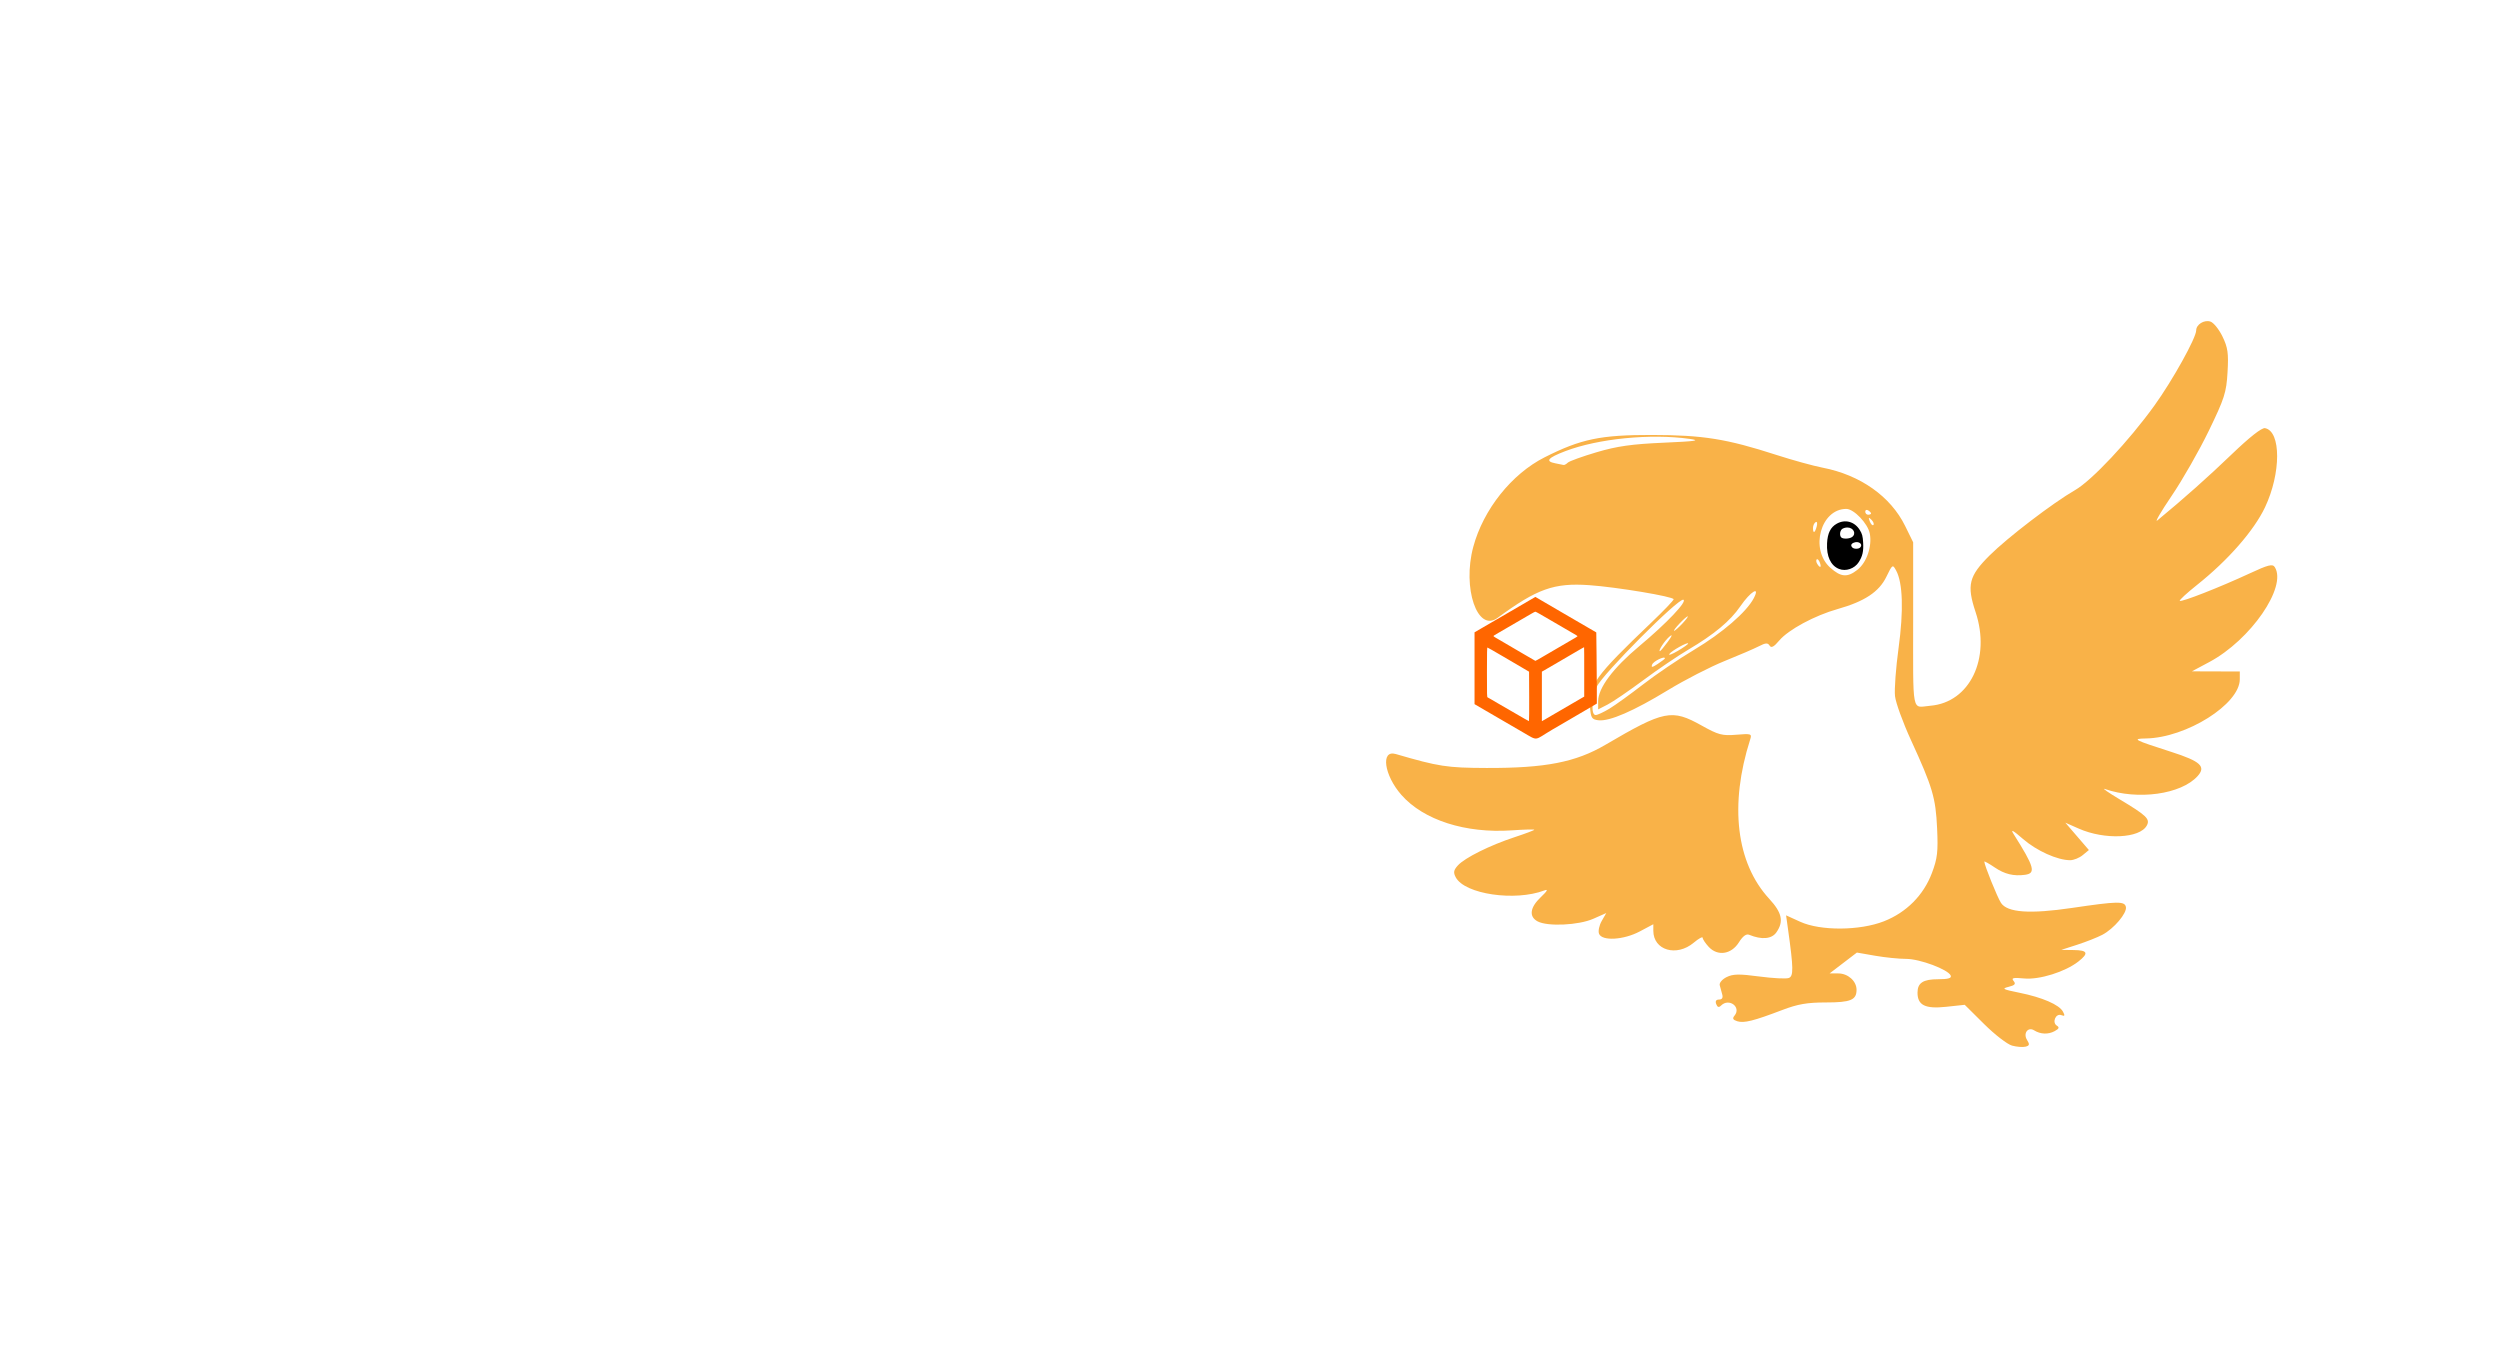
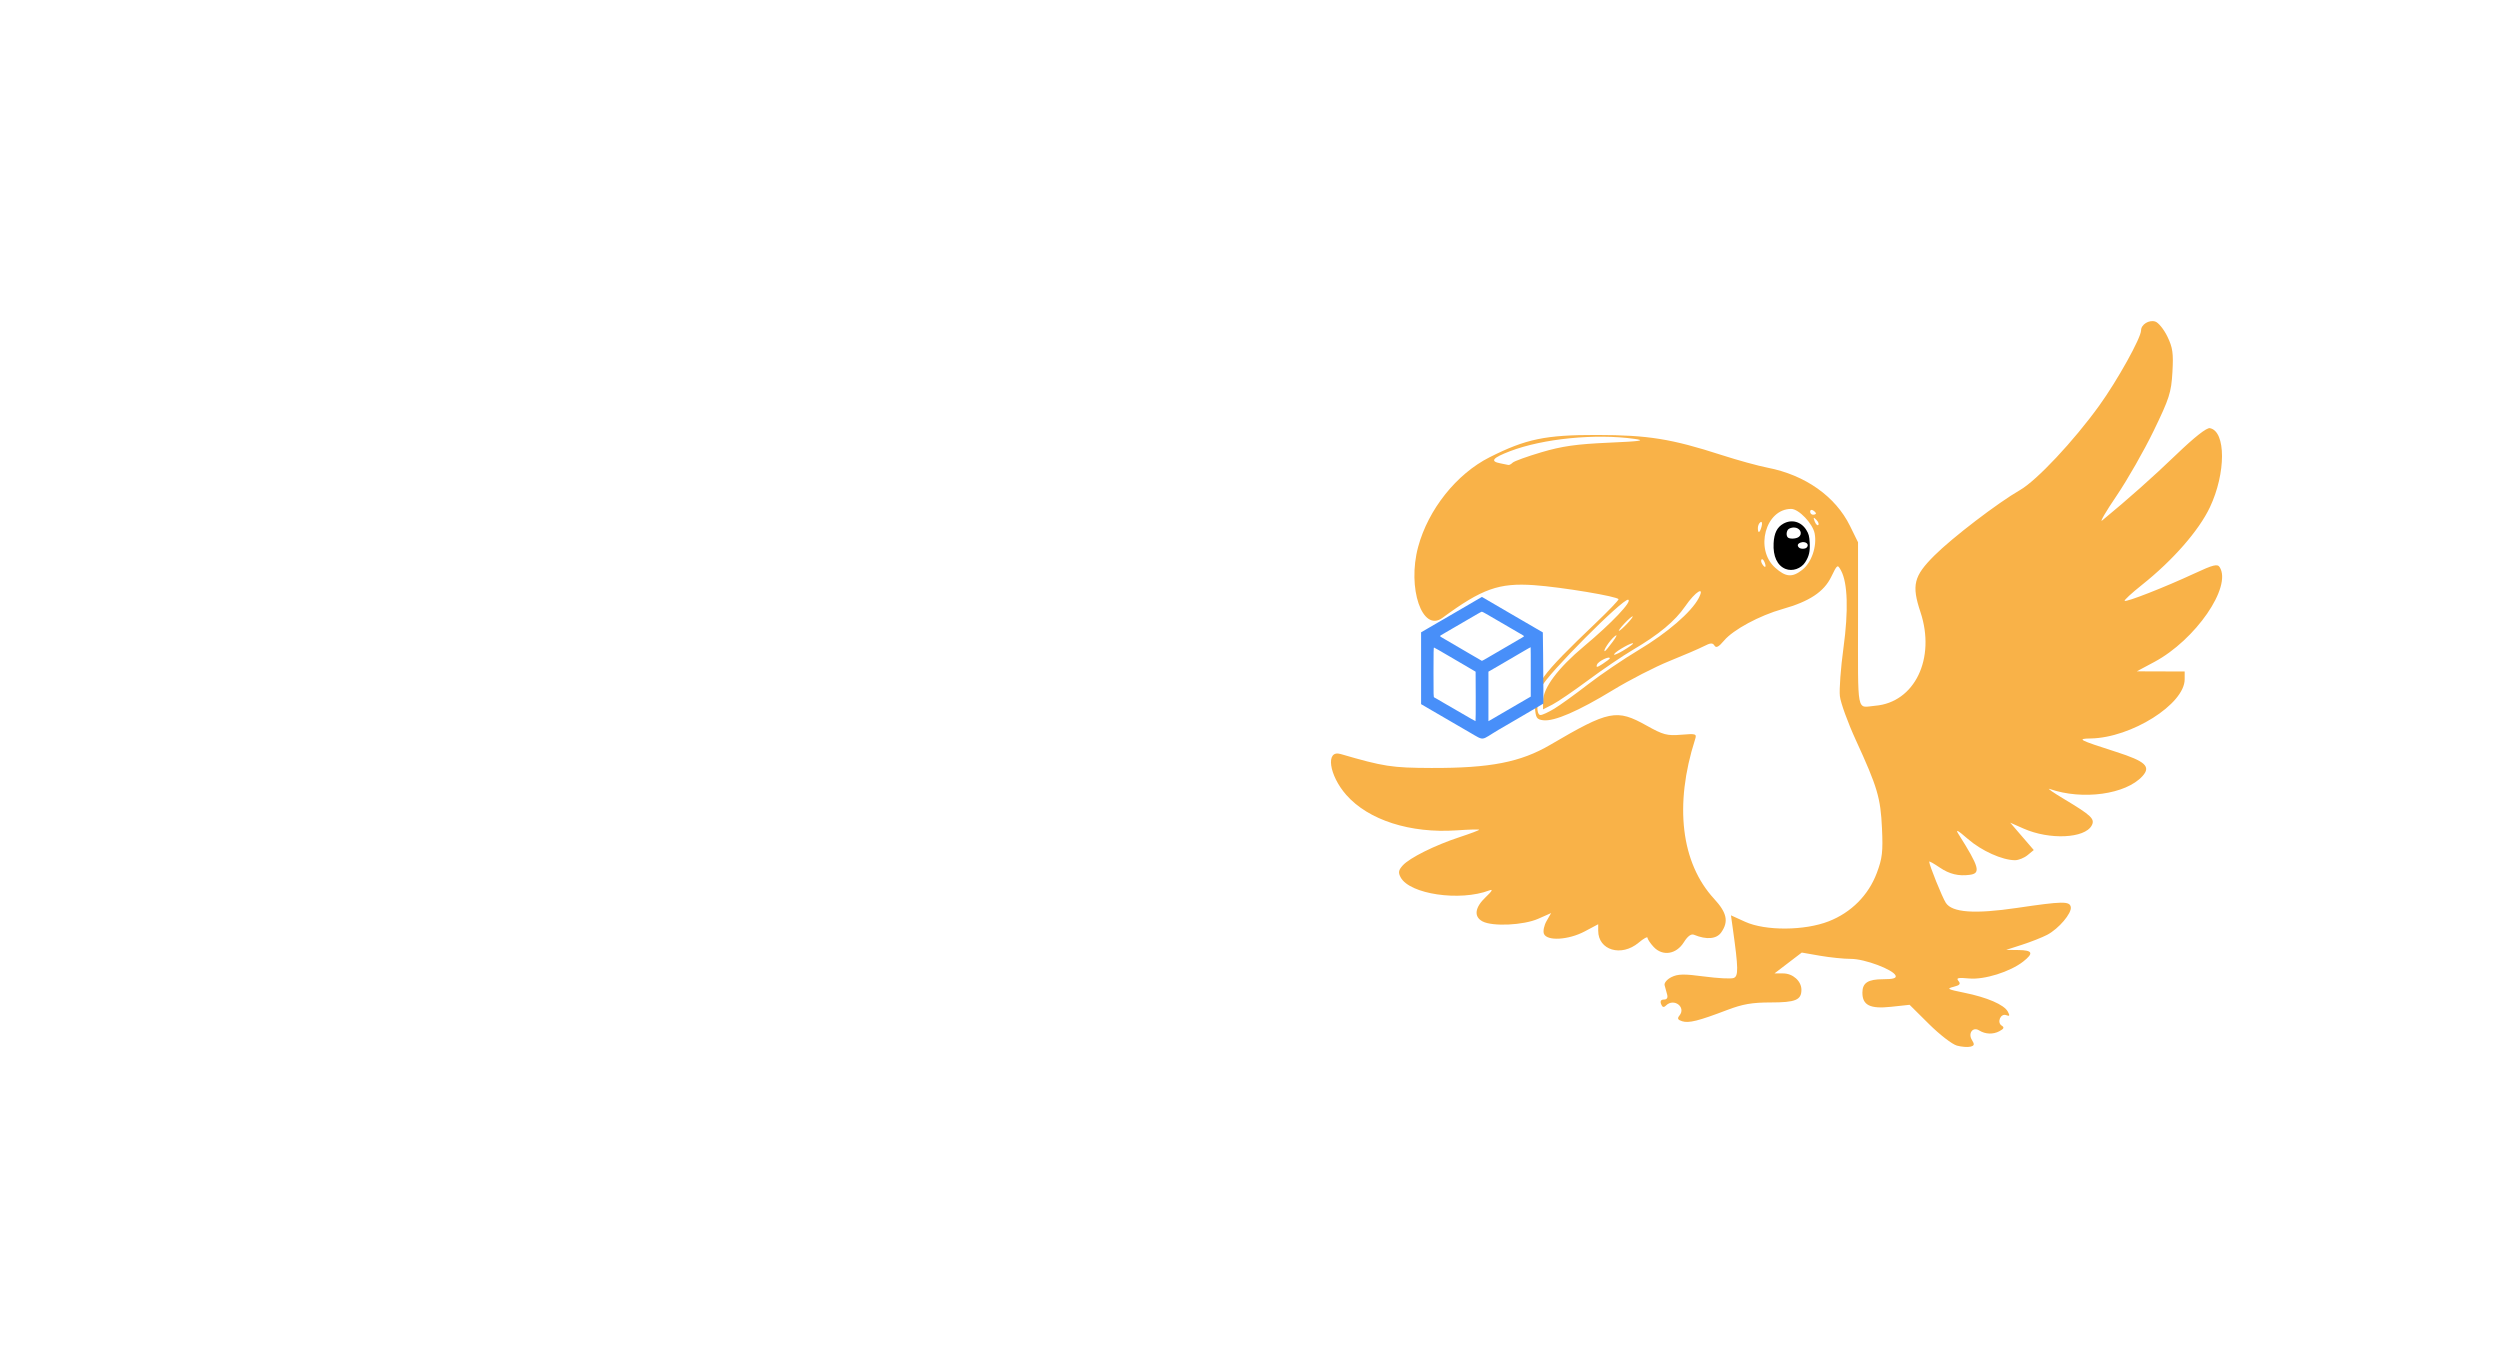
<svg xmlns="http://www.w3.org/2000/svg" width="5987" height="3267" viewBox="0 0 1584.06 864.394" version="1.1" id="svg8">
  <defs id="defs2" />
  <g id="layer1" transform="translate(0,567.3938)">
-     <path style="fill:#f9b248;fill-opacity:1;stroke-width:1.84" d="m 1274.88,95.133 c -2.973,-0.805 -10.936,-6.951 -17.695,-13.659 l -12.29,-12.195 -11.885,1.273 c -13.152,1.408 -18.028,-1.018 -18.028,-8.97 0,-6.23 3.538,-8.514 13.187,-8.514 6.279,0 8.512,-0.654 7.857,-2.299 -1.522,-3.829 -19.59,-10.6 -28.252,-10.588 -4.47,0.005 -13.318,-0.893 -19.663,-1.998 l -11.536,-2.009 -8.654,6.608 -8.654,6.608 h 5.498 c 6.151,0 11.587,4.857 11.587,10.354 0,6.497 -3.738,8.041 -19.464,8.041 -11.791,0 -17.785,1.043 -27.685,4.817 -18.099,6.9 -24.221,8.426 -28.432,7.089 -2.783,-0.883 -3.22,-1.772 -1.744,-3.55 4.48,-5.399 -3.515,-11.398 -8.521,-6.393 -1.391,1.391 -2.286,1.123 -3.069,-0.92 -0.718,-1.87 -0.083,-2.883 1.81,-2.883 1.897,0 2.598,-1.124 2.006,-3.219 -0.501,-1.771 -1.218,-4.406 -1.594,-5.856 -0.383,-1.464 1.541,-3.747 4.322,-5.134 4.068,-2.029 7.958,-2.105 20.742,-0.404 8.654,1.152 17.071,1.581 18.705,0.954 3.061,-1.175 2.983,-6.032 -0.501,-30.958 l -1.223,-8.745 8.989,4.092 c 12.818,5.835 37.656,5.693 52.966,-0.302 14.281,-5.592 25.145,-16.513 30.456,-30.619 3.48,-9.241 3.97,-13.479 3.28,-28.341 -0.9,-19.39 -2.86,-26.009 -16.525,-55.78 -5.104,-11.119 -9.67,-23.678 -10.146,-27.907 -0.48,-4.23 0.542,-17.965 2.257,-30.524 3.24,-23.686 2.69,-41.286 -1.533,-49.075 -2.202,-4.062 -2.36,-3.96 -6.232,4.011 -4.605,9.479 -13.836,15.579 -30.819,20.366 -14.585,4.111 -31.257,13.1 -37.037,19.969 -3.393,4.033 -5.048,4.901 -6.1,3.199 -1.149,-1.86 -2.522,-1.778 -6.746,0.404 -2.917,1.507 -12.731,5.733 -21.81,9.393 -9.079,3.66 -25.221,11.959 -35.871,18.444 -21.864,13.313 -37.039,19.885 -44.04,19.071 -4.16,-0.484 -4.825,-1.515 -5.315,-8.248 -1.006,-13.84 3.166,-19.604 38.83,-53.645 7.786,-7.432 14.156,-14.079 14.156,-14.771 0,-1.699 -36.156,-7.739 -53.549,-8.945 -22.268,-1.545 -32.966,2.279 -58.069,20.756 -12.731,9.371 -22.38,-18.896 -15.355,-44.983 6.392,-23.735 24.308,-46.226 45.241,-56.793 22.999,-11.61 35.45,-14.202 67.936,-14.143 32.527,0.056 47.301,2.433 79.1,12.709 10.117,3.269 23.224,6.88 29.124,8.023 23.815,4.613 43.056,18.205 52.237,36.9 l 5.096,10.378 v 46.908 c 0,63.823 -1.161,57.652 10.886,56.653 24.98,-2.072 38.451,-29.946 28.673,-59.33 -5.698,-17.12 -4.3,-22.787 8.847,-35.886 11.421,-11.38 40.271,-33.432 54.21,-41.435 10.594,-6.083 34.017,-31.05 50.243,-53.554 11.446,-15.875 26.476,-42.913 26.476,-47.629 0,-3.722 5.029,-6.854 8.987,-5.598 2.005,0.636 5.458,4.904 7.675,9.483 3.396,7.014 3.9,10.579 3.203,22.624 -0.746,12.889 -1.917,16.546 -11.88,37.117 -6.079,12.551 -16.669,31.098 -23.533,41.215 -6.864,10.117 -10.934,17.119 -9.043,15.559 16.804,-13.866 31.984,-27.364 47.092,-41.876 11.369,-10.92 19.072,-16.97 21.108,-16.577 10.243,1.973 10.224,28.543 0,50.145 -7.041,14.826 -23.457,33.579 -43.031,49.154 -6.46,5.14 -11.399,9.692 -10.976,10.115 0.978,0.978 25.396,-8.598 44.138,-17.309 12.003,-5.579 14.668,-6.248 16.068,-4.036 7.899,12.485 -15.331,46.142 -41.495,60.121 l -11.037,5.897 15.176,0.049 15.177,0.049 v 4.945 c 0,15.742 -33.862,37.07 -59.519,37.489 -9.076,0.148 -7.744,0.852 16.12,8.512 18.57,5.961 22.161,9.272 16.652,15.358 -10.48,11.581 -37.938,15.381 -58.792,8.137 -2.023,-0.703 2.116,2.191 9.198,6.431 17.307,10.362 19.633,12.591 17.43,16.707 -4.393,8.209 -26.72,9.227 -43.134,1.967 l -8.504,-3.762 7.464,8.673 7.464,8.673 -3.901,3.219 c -2.146,1.771 -5.732,3.219 -7.968,3.219 -8.057,0 -21.244,-5.942 -29.903,-13.475 -6.444,-5.606 -8.044,-6.438 -5.925,-3.081 13.199,20.908 14.3,24.86 7.191,25.818 -7.133,0.961 -12.912,-0.436 -19.058,-4.608 -3.682,-2.499 -6.695,-4.186 -6.695,-3.748 0,2.143 8.251,22.588 10.538,26.112 4.007,6.174 18.259,7.187 45.165,3.209 28.838,-4.264 33.265,-4.339 34.016,-0.58 0.774,3.882 -7.664,13.822 -14.977,17.642 -3.168,1.655 -10.312,4.478 -15.877,6.273 l -10.117,3.265 7.818,0.099 c 8.995,0.114 9.779,1.968 3.066,7.249 -8.309,6.536 -24.686,11.67 -34.339,10.765 -7.062,-0.662 -8.355,-0.356 -6.736,1.594 1.55,1.868 0.832,2.708 -3.182,3.715 -4.541,1.14 -3.705,1.6 6.736,3.71 14.639,2.958 25.362,7.595 27.712,11.985 1.395,2.608 1.181,3.082 -1.016,2.239 -3.538,-1.357 -6.095,4.645 -2.837,6.659 1.76,1.088 1.39,1.973 -1.461,3.499 -4.065,2.176 -8.919,1.978 -12.937,-0.528 -3.913,-2.441 -7.114,1.902 -4.494,6.097 1.765,2.827 1.592,3.588 -0.966,4.243 -1.714,0.439 -5.55,0.139 -8.523,-0.665 z M 1019.775,-118.362 c 3.66,-2.218 13.278,-9.155 21.372,-15.415 8.093,-6.26 22.579,-16.082 32.191,-21.826 18.002,-10.758 33.251,-23.93 37.876,-32.718 4.3,-8.169 -1.965,-4.407 -8.516,5.114 -6.439,9.36 -16.561,17.788 -33.039,27.512 -6.576,3.881 -19.407,12.592 -28.512,19.357 -9.106,6.766 -19.246,13.679 -22.535,15.362 l -5.979,3.061 v -5.206 c 0,-8.326 9.443,-20.966 26.004,-34.808 17.461,-14.595 30.708,-28.554 27.965,-29.469 -3.201,-1.067 -51.715,47.711 -54.802,55.1 -3.329,7.967 -3.754,17.967 -0.764,17.967 1.146,0 5.077,-1.815 8.738,-4.032 z m 35.168,-31.878 c 0,-1.74 -7.276,1.77 -8.094,3.906 -0.777,2.023 -0.01,1.938 3.551,-0.393 2.499,-1.637 4.543,-3.218 4.543,-3.513 z m 14.716,-9.387 c 0,-1.307 -10.719,4.664 -11.951,6.657 -0.632,1.021 1.8,0.117 5.402,-2.008 3.602,-2.125 6.549,-4.217 6.549,-4.649 z m -12.871,-1.151 c 2.709,-3.699 3.153,-4.984 1.165,-3.37 -3.016,2.45 -7.577,9.349 -6.18,9.349 0.355,0 2.608,-2.69 5.015,-5.979 z m 9.192,-11.497 c 2.376,-2.529 3.907,-4.599 3.401,-4.599 -0.507,0 -2.864,2.069 -5.24,4.599 -2.376,2.529 -3.906,4.599 -3.401,4.599 0.507,0 2.864,-2.069 5.24,-4.599 z m 110.911,-34.06 c 5.894,-4.636 9.385,-14.841 7.859,-22.974 -1.184,-6.309 -10.062,-15.627 -14.891,-15.627 -16.241,0 -23.208,25.579 -10.147,37.25 6.738,6.02 10.834,6.342 17.179,1.351 z m -23.817,-4.649 c -0.598,-1.561 -1.484,-2.444 -1.966,-1.962 -0.48,0.483 -0.334,1.76 0.334,2.839 1.814,2.935 2.874,2.365 1.63,-0.877 z m -1.941,-22.917 c 0.528,-2.025 0.215,-3.218 -0.705,-2.651 -0.918,0.567 -1.668,2.224 -1.668,3.682 0,3.807 1.25,3.264 2.373,-1.031 z m 34.646,-4.167 c -1.817,-1.803 -2.028,-1.592 -1.03,1.03 0.688,1.814 1.719,2.835 2.285,2.269 0.57,-0.567 0,-2.051 -1.256,-3.299 z m -0.229,-4 c 0,-0.446 -0.828,-1.323 -1.839,-1.948 -1.012,-0.625 -1.84,-0.26 -1.84,0.811 0,1.071 0.828,1.948 1.84,1.948 1.012,0 1.839,-0.365 1.839,-0.811 z m -192.139,-32.187 c 0.962,-0.949 9.198,-3.925 18.304,-6.613 12.918,-3.813 22.213,-5.135 42.309,-6.016 20.63,-0.904 23.923,-1.387 16.555,-2.424 -24.715,-3.479 -57.964,-0.19 -78.844,7.801 -11.107,4.25 -12.855,6.404 -6.234,7.679 2.277,0.439 4.594,0.91 5.151,1.048 0.556,0.138 1.798,-0.526 2.759,-1.475 z m 89.294,306.845 c -2.116,-2.271 -3.848,-4.875 -3.848,-5.786 0,-0.911 -2.547,0.487 -5.659,3.106 -10.895,9.167 -25.612,4.827 -25.612,-7.552 v -4.138 l -8.552,4.547 c -10.297,5.475 -24.018,6.259 -25.853,1.478 -0.647,-1.688 0.118,-5.328 1.703,-8.089 l 2.881,-5.019 -8.202,3.628 c -9.293,4.111 -28.98,5.033 -35.296,1.652 -5.639,-3.018 -4.869,-8.823 2.037,-15.364 4.113,-3.896 4.831,-5.226 2.3,-4.264 -18.675,7.098 -50.476,2.414 -56.198,-8.277 -1.635,-3.056 -1.372,-4.553 1.325,-7.54 4.353,-4.821 20.303,-12.762 36.018,-17.934 6.829,-2.247 12.417,-4.354 12.417,-4.682 0,-0.327 -6.439,-0.154 -14.309,0.385 -29.331,2.01 -55.861,-6.506 -69.879,-22.432 -11.007,-12.505 -13.279,-28.755 -3.626,-25.943 27.395,7.98 32.436,8.756 57.463,8.847 37.267,0.136 56.552,-3.62 75.421,-14.688 37.267,-21.861 41.999,-22.808 60.973,-12.197 10.589,5.922 13.013,6.565 21.94,5.825 9.499,-0.788 9.97,-0.627 8.81,3 -13.264,41.481 -8.876,78.24 12.05,100.941 8.164,8.857 9.349,14.428 4.532,21.306 -2.958,4.224 -9.295,4.774 -17.249,1.498 -1.827,-0.752 -4.012,0.863 -6.462,4.778 -4.802,7.669 -13.462,8.988 -19.122,2.913 z" id="path4524" />
-     <path style="opacity:1;fill:#000000;fill-opacity:1;fill-rule:nonzero;stroke:#000000;stroke-width:1.457;stroke-linecap:round;stroke-linejoin:round;stroke-miterlimit:4;stroke-dasharray:none;stroke-dashoffset:0;stroke-opacity:0;paint-order:stroke markers fill" d="m 1165.255,-206.9 c -5.265,-2.088 -8.019,-7.998 -7.585,-16.277 0.334,-6.413 2.207,-10.174 6.164,-12.398 5.277,-2.966 11.234,-1.346 14.536,3.953 1.541,2.473 1.926,3.901 2.165,8.038 0.319,5.521 -0.386,8.618 -2.823,12.412 -2.631,4.096 -8.14,5.985 -12.457,4.272 z m 13.36,-13.542 c 2.053,-2.053 -0.777,-4.326 -3.904,-3.137 -1.866,0.709 -2.231,1.883 -0.977,3.137 0.993,0.994 3.888,0.994 4.881,0 z m -5.153,-6.653 c 2.952,-2.067 1.002,-6.066 -2.957,-6.066 -1.242,0 -2.787,0.478 -3.434,1.063 -1.333,1.207 -1.556,4.08 -0.4,5.232 1.092,1.091 5.102,0.956 6.794,-0.229 z" id="path4526" />
-     <path style="fill:#ff6600;stroke-width:0.258" d="m 964.988,-103.373 c -1.276,-0.737 -6.266,-3.638 -11.088,-6.448 -4.822,-2.81 -9.812,-5.71 -11.088,-6.445 -1.276,-0.735 -3.713,-2.153 -5.415,-3.15 l -3.095,-1.814 v -22.755 -22.755 l 3.997,-2.324 c 2.198,-1.278 5.099,-2.966 6.446,-3.751 2.166,-1.262 3.525,-2.049 6.318,-3.658 1.934,-1.115 11.75,-6.837 13.021,-7.591 0.78,-0.462 3.07,-1.801 5.088,-2.974 l 3.67,-2.133 3.421,1.994 c 5.661,3.298 6.556,3.82 12.189,7.113 2.978,1.741 7.446,4.342 9.928,5.781 2.481,1.439 6.437,3.738 8.789,5.109 l 4.276,2.492 0.174,13.967 c 0.097,7.682 0.174,17.827 0.174,22.545 v 8.577 l -1.482,0.881 c -2.179,1.295 -8.184,4.814 -14.634,8.576 -3.12,1.82 -6.659,3.886 -7.865,4.591 -1.206,0.705 -3.236,1.884 -4.512,2.619 -11.475,6.801 -8.435,7.254 -18.308,1.554 z m 3.934,-22.76 -0.07,-15.665 -3.303,-1.934 c -4.52,-2.646 -10.336,-6.055 -12.98,-7.607 -6.436,-3.779 -9.749,-5.67 -10.083,-5.756 -0.257,-0.07 -0.32,3.195 -0.32,15.673 0,14.77 0,15.767 0.452,15.925 0.25,0.092 1.196,0.622 2.105,1.175 0.909,0.553 2.824,1.675 4.254,2.493 1.431,0.817 5.154,2.973 8.274,4.79 8.864,5.162 11.331,6.566 11.541,6.569 0.104,0.002 0.167,-7.046 0.132,-15.662 z m 11.666,13.631 c 1.347,-0.795 2.652,-1.561 2.899,-1.704 1.526,-0.88 8.694,-5.055 12.186,-7.096 2.269,-1.327 5.025,-2.928 6.125,-3.559 l 1.998,-1.147 v -15.609 c 0,-8.585 0,-15.641 -0.077,-15.679 -0.069,-0.035 -1.866,0.983 -4.061,2.27 -2.195,1.287 -4.339,2.54 -4.765,2.785 -0.424,0.245 -4.197,2.45 -8.381,4.901 -4.183,2.451 -8.042,4.693 -8.573,4.983 l -0.967,0.527 v 15.691 15.691 l 0.577,-0.304 c 0.32,-0.167 1.682,-0.954 3.03,-1.749 z m -6.189,-36.944 c 2.02,-1.147 3.933,-2.258 4.384,-2.546 0.57,-0.363 14.075,-8.246 17.405,-10.158 0.285,-0.163 1.183,-0.68 1.998,-1.149 0.816,-0.469 1.425,-0.947 1.354,-1.062 -0.111,-0.177 -1.216,-0.853 -3.61,-2.206 -0.285,-0.161 -2.662,-1.547 -5.286,-3.081 -2.624,-1.534 -6.511,-3.798 -8.638,-5.03 -2.127,-1.233 -4.993,-2.897 -6.369,-3.698 -1.375,-0.801 -2.652,-1.45 -2.837,-1.441 -0.188,0.007 -1.464,0.676 -2.843,1.483 -3.056,1.789 -19.165,11.161 -20.249,11.781 -2.697,1.543 -3.417,2.004 -3.417,2.189 0,0.12 0.494,0.501 1.096,0.848 3.045,1.753 11.184,6.514 17.856,10.445 4.113,2.423 7.536,4.411 7.607,4.418 0.076,0.007 0.768,-0.35 1.548,-0.793 z" id="path4543" />
+     <path style="fill:#f9b248;fill-opacity:1;stroke-width:1.84" d="m 1239.953,95.133 c -2.973,-0.805 -10.936,-6.951 -17.695,-13.659 l -12.29,-12.195 -11.885,1.273 c -13.152,1.408 -18.028,-1.018 -18.028,-8.97 0,-6.23 3.538,-8.514 13.187,-8.514 6.279,0 8.512,-0.654 7.857,-2.299 -1.522,-3.829 -19.59,-10.6 -28.252,-10.588 -4.47,0.005 -13.318,-0.893 -19.663,-1.998 l -11.536,-2.009 -8.654,6.608 -8.654,6.608 h 5.498 c 6.151,0 11.587,4.857 11.587,10.354 0,6.497 -3.738,8.041 -19.464,8.041 -11.791,0 -17.785,1.043 -27.685,4.817 -18.099,6.9 -24.221,8.426 -28.432,7.089 -2.783,-0.883 -3.22,-1.772 -1.744,-3.55 4.48,-5.399 -3.515,-11.398 -8.521,-6.393 -1.391,1.391 -2.286,1.123 -3.069,-0.92 -0.718,-1.87 -0.083,-2.883 1.81,-2.883 1.897,0 2.598,-1.124 2.006,-3.219 -0.501,-1.771 -1.218,-4.406 -1.594,-5.856 -0.383,-1.464 1.541,-3.747 4.322,-5.134 4.068,-2.029 7.958,-2.105 20.742,-0.404 8.654,1.152 17.071,1.581 18.705,0.954 3.061,-1.175 2.983,-6.032 -0.501,-30.958 l -1.223,-8.745 8.989,4.092 c 12.818,5.835 37.656,5.693 52.966,-0.302 14.281,-5.592 25.145,-16.513 30.456,-30.619 3.48,-9.241 3.97,-13.479 3.28,-28.341 -0.9,-19.39 -2.86,-26.009 -16.525,-55.78 -5.104,-11.119 -9.67,-23.678 -10.146,-27.907 -0.48,-4.23 0.542,-17.965 2.257,-30.524 3.24,-23.686 2.69,-41.286 -1.533,-49.075 -2.202,-4.062 -2.36,-3.96 -6.232,4.011 -4.605,9.479 -13.836,15.579 -30.819,20.366 -14.585,4.111 -31.257,13.1 -37.037,19.969 -3.393,4.033 -5.048,4.901 -6.1,3.199 -1.149,-1.86 -2.522,-1.778 -6.746,0.404 -2.917,1.507 -12.731,5.733 -21.81,9.393 -9.079,3.66 -25.221,11.959 -35.871,18.444 -21.864,13.313 -37.039,19.885 -44.039,19.071 -4.16,-0.484 -4.825,-1.515 -5.315,-8.248 -1.006,-13.84 3.166,-19.604 38.828,-53.645 7.786,-7.432 14.156,-14.079 14.156,-14.771 0,-1.699 -36.155,-7.739 -53.547,-8.945 -22.267,-1.545 -32.966,2.279 -58.069,20.756 -12.731,9.371 -22.38,-18.896 -15.355,-44.983 6.392,-23.735 24.308,-46.226 45.241,-56.793 22.999,-11.61 35.45,-14.202 67.934,-14.143 32.527,0.056 47.301,2.433 79.1,12.709 10.117,3.269 23.224,6.88 29.124,8.023 23.815,4.613 43.056,18.205 52.237,36.9 l 5.096,10.378 v 46.908 c 0,63.823 -1.161,57.652 10.886,56.653 24.98,-2.072 38.451,-29.946 28.673,-59.33 -5.698,-17.12 -4.3,-22.787 8.847,-35.886 11.421,-11.38 40.271,-33.432 54.21,-41.435 10.594,-6.083 34.017,-31.05 50.243,-53.554 11.446,-15.875 26.476,-42.913 26.476,-47.629 0,-3.722 5.029,-6.854 8.987,-5.598 2.005,0.636 5.458,4.904 7.675,9.483 3.396,7.014 3.9,10.579 3.203,22.624 -0.746,12.889 -1.917,16.546 -11.88,37.117 -6.079,12.551 -16.669,31.098 -23.533,41.215 -6.864,10.117 -10.934,17.119 -9.043,15.559 16.804,-13.866 31.984,-27.364 47.092,-41.876 11.369,-10.92 19.072,-16.97 21.108,-16.577 10.243,1.973 10.224,28.543 0,50.145 -7.041,14.826 -23.457,33.579 -43.031,49.154 -6.46,5.14 -11.399,9.692 -10.976,10.115 0.978,0.978 25.396,-8.598 44.138,-17.309 12.003,-5.579 14.668,-6.248 16.068,-4.036 7.899,12.485 -15.331,46.142 -41.495,60.121 l -11.037,5.897 15.176,0.049 15.177,0.049 v 4.945 c 0,15.742 -33.862,37.07 -59.519,37.489 -9.076,0.148 -7.744,0.852 16.12,8.512 18.57,5.961 22.161,9.272 16.652,15.358 -10.48,11.581 -37.938,15.381 -58.792,8.137 -2.023,-0.703 2.116,2.191 9.198,6.431 17.307,10.362 19.633,12.591 17.43,16.707 -4.393,8.209 -26.72,9.227 -43.134,1.967 l -8.504,-3.762 7.464,8.673 7.464,8.673 -3.901,3.219 c -2.146,1.771 -5.732,3.219 -7.968,3.219 -8.057,0 -21.244,-5.942 -29.903,-13.475 -6.444,-5.606 -8.044,-6.438 -5.925,-3.081 13.199,20.908 14.3,24.86 7.191,25.818 -7.133,0.961 -12.912,-0.436 -19.058,-4.608 -3.682,-2.499 -6.695,-4.186 -6.695,-3.748 0,2.143 8.251,22.588 10.538,26.112 4.007,6.174 18.259,7.187 45.165,3.209 28.838,-4.264 33.265,-4.339 34.016,-0.58 0.774,3.882 -7.664,13.822 -14.977,17.642 -3.168,1.655 -10.312,4.478 -15.877,6.273 l -10.117,3.265 7.818,0.099 c 8.995,0.114 9.779,1.968 3.066,7.249 -8.309,6.536 -24.686,11.67 -34.339,10.765 -7.062,-0.662 -8.355,-0.356 -6.736,1.594 1.55,1.868 0.832,2.708 -3.182,3.715 -4.541,1.14 -3.705,1.6 6.736,3.71 14.639,2.958 25.362,7.595 27.712,11.985 1.395,2.608 1.181,3.082 -1.016,2.239 -3.538,-1.357 -6.095,4.645 -2.837,6.659 1.76,1.088 1.39,1.973 -1.461,3.499 -4.065,2.176 -8.919,1.978 -12.937,-0.528 -3.913,-2.441 -7.114,1.902 -4.494,6.097 1.765,2.827 1.592,3.588 -0.966,4.243 -1.714,0.439 -5.55,0.139 -8.523,-0.665 z M 984.849,-118.362 c 3.66,-2.218 13.277,-9.155 21.371,-15.415 8.093,-6.26 22.579,-16.082 32.191,-21.826 18.002,-10.758 33.251,-23.93 37.876,-32.718 4.3,-8.169 -1.965,-4.407 -8.516,5.114 -6.439,9.36 -16.561,17.788 -33.039,27.512 -6.576,3.881 -19.407,12.592 -28.512,19.357 -9.106,6.766 -19.245,13.679 -22.534,15.362 l -5.978,3.061 v -5.206 c 0,-8.326 9.442,-20.966 26.003,-34.808 17.461,-14.595 30.708,-28.554 27.965,-29.469 -3.201,-1.067 -51.714,47.711 -54.8,55.1 -3.329,7.967 -3.753,17.967 -0.764,17.967 1.146,0 5.077,-1.815 8.737,-4.032 z m 35.167,-31.878 c 0,-1.74 -7.276,1.77 -8.094,3.906 -0.777,2.023 -0.01,1.938 3.551,-0.393 2.499,-1.637 4.543,-3.218 4.543,-3.513 z m 14.716,-9.387 c 0,-1.307 -10.719,4.664 -11.951,6.657 -0.632,1.021 1.8,0.117 5.402,-2.008 3.602,-2.125 6.549,-4.217 6.549,-4.649 z m -12.871,-1.151 c 2.709,-3.699 3.153,-4.984 1.165,-3.37 -3.016,2.45 -7.577,9.349 -6.18,9.349 0.355,0 2.608,-2.69 5.015,-5.979 z m 9.192,-11.497 c 2.376,-2.529 3.907,-4.599 3.401,-4.599 -0.507,0 -2.864,2.069 -5.24,4.599 -2.376,2.529 -3.906,4.599 -3.401,4.599 0.507,0 2.864,-2.069 5.24,-4.599 z m 110.911,-34.06 c 5.894,-4.636 9.385,-14.841 7.859,-22.974 -1.184,-6.309 -10.062,-15.627 -14.891,-15.627 -16.241,0 -23.208,25.579 -10.147,37.25 6.738,6.02 10.834,6.342 17.179,1.351 z m -23.817,-4.649 c -0.598,-1.561 -1.484,-2.444 -1.966,-1.962 -0.48,0.483 -0.334,1.76 0.334,2.839 1.814,2.935 2.874,2.365 1.63,-0.877 z m -1.941,-22.917 c 0.528,-2.025 0.215,-3.218 -0.705,-2.651 -0.918,0.567 -1.668,2.224 -1.668,3.682 0,3.807 1.25,3.264 2.373,-1.031 z m 34.646,-4.167 c -1.817,-1.803 -2.028,-1.592 -1.03,1.03 0.688,1.814 1.719,2.835 2.285,2.269 0.57,-0.567 0,-2.051 -1.256,-3.299 z m -0.229,-4 c 0,-0.446 -0.828,-1.323 -1.839,-1.948 -1.012,-0.625 -1.84,-0.26 -1.84,0.811 0,1.071 0.828,1.948 1.84,1.948 1.012,0 1.839,-0.365 1.839,-0.811 z m -192.137,-32.187 c 0.962,-0.949 9.198,-3.925 18.303,-6.613 12.917,-3.813 22.212,-5.135 42.307,-6.016 20.63,-0.904 23.923,-1.387 16.555,-2.424 -24.715,-3.479 -57.962,-0.19 -78.842,7.801 -11.107,4.25 -12.855,6.404 -6.234,7.679 2.277,0.439 4.594,0.91 5.151,1.048 0.556,0.138 1.798,-0.526 2.759,-1.475 z m 89.292,306.845 c -2.116,-2.271 -3.848,-4.875 -3.848,-5.786 0,-0.911 -2.547,0.487 -5.659,3.106 -10.895,9.167 -25.612,4.827 -25.612,-7.552 v -4.138 l -8.552,4.547 c -10.296,5.475 -24.017,6.259 -25.852,1.478 -0.647,-1.688 0.118,-5.328 1.703,-8.089 l 2.88,-5.019 -8.202,3.628 c -9.293,4.111 -28.979,5.033 -35.296,1.652 -5.639,-3.018 -4.869,-8.823 2.037,-15.364 4.113,-3.896 4.831,-5.226 2.3,-4.264 -18.675,7.098 -50.476,2.414 -56.198,-8.277 -1.635,-3.056 -1.372,-4.553 1.325,-7.54 4.353,-4.821 20.303,-12.762 36.018,-17.934 6.829,-2.247 12.417,-4.354 12.417,-4.682 0,-0.327 -6.439,-0.154 -14.309,0.385 -29.331,2.01 -55.861,-6.506 -69.879,-22.432 -11.007,-12.505 -13.279,-28.755 -3.626,-25.943 27.395,7.98 32.436,8.756 57.463,8.847 37.267,0.136 56.552,-3.62 75.42,-14.688 37.266,-21.861 41.998,-22.808 60.972,-12.197 10.589,5.922 13.013,6.565 21.94,5.825 9.499,-0.788 9.97,-0.627 8.81,3 -13.264,41.481 -8.876,78.24 12.05,100.941 8.164,8.857 9.349,14.428 4.532,21.306 -2.958,4.224 -9.295,4.774 -17.249,1.498 -1.827,-0.752 -4.012,0.863 -6.462,4.778 -4.802,7.669 -13.462,8.988 -19.122,2.913 z" id="path4524" />
+     <path style="opacity:1;fill:#000000;fill-opacity:1;fill-rule:nonzero;stroke:#000000;stroke-width:1.457;stroke-linecap:round;stroke-linejoin:round;stroke-miterlimit:4;stroke-dasharray:none;stroke-dashoffset:0;stroke-opacity:0;paint-order:stroke markers fill" d="m 1131.386,-206.9 c -5.265,-2.088 -8.019,-7.998 -7.585,-16.277 0.334,-6.413 2.207,-10.174 6.164,-12.398 5.277,-2.966 11.234,-1.346 14.536,3.953 1.541,2.473 1.926,3.901 2.165,8.038 0.319,5.521 -0.386,8.618 -2.823,12.412 -2.631,4.096 -8.14,5.985 -12.457,4.272 z m 13.36,-13.542 c 2.053,-2.053 -0.777,-4.326 -3.904,-3.137 -1.866,0.709 -2.231,1.883 -0.977,3.137 0.993,0.994 3.888,0.994 4.881,0 z m -5.153,-6.653 c 2.952,-2.067 1.002,-6.066 -2.957,-6.066 -1.242,0 -2.787,0.478 -3.434,1.063 -1.333,1.207 -1.556,4.08 -0.4,5.232 1.092,1.091 5.102,0.956 6.794,-0.229 z" id="path4526" />
+     <path style="fill:#488ff9;fill-opacity:1;stroke-width:0.258" d="m 931.121,-103.373 c -1.276,-0.737 -6.266,-3.638 -11.088,-6.448 -4.822,-2.81 -9.812,-5.71 -11.088,-6.445 -1.276,-0.735 -3.713,-2.153 -5.415,-3.15 l -3.095,-1.814 v -22.755 -22.755 l 3.997,-2.324 c 2.198,-1.278 5.099,-2.966 6.446,-3.751 2.166,-1.262 3.525,-2.049 6.318,-3.658 1.934,-1.115 11.75,-6.837 13.021,-7.591 0.78,-0.462 3.07,-1.801 5.088,-2.974 l 3.67,-2.133 3.421,1.994 c 5.661,3.298 6.556,3.82 12.189,7.113 2.978,1.741 7.446,4.342 9.928,5.781 2.481,1.439 6.436,3.738 8.789,5.109 l 4.276,2.492 0.174,13.967 c 0.097,7.682 0.174,17.827 0.174,22.545 v 8.577 l -1.482,0.881 c -2.179,1.295 -8.183,4.814 -14.633,8.576 -3.12,1.82 -6.659,3.886 -7.865,4.591 -1.206,0.705 -3.236,1.884 -4.512,2.619 -11.475,6.801 -8.435,7.254 -18.308,1.554 z m 3.934,-22.76 -0.07,-15.665 -3.303,-1.934 c -4.52,-2.646 -10.336,-6.055 -12.98,-7.607 -6.436,-3.779 -9.749,-5.67 -10.083,-5.756 -0.257,-0.07 -0.32,3.195 -0.32,15.673 0,14.77 0,15.767 0.452,15.925 0.25,0.092 1.196,0.622 2.105,1.175 0.909,0.553 2.824,1.675 4.254,2.493 1.431,0.817 5.154,2.973 8.274,4.79 8.864,5.162 11.331,6.566 11.541,6.569 0.104,0.002 0.167,-7.046 0.132,-15.662 z m 11.666,13.631 c 1.347,-0.795 2.652,-1.561 2.899,-1.704 1.526,-0.88 8.694,-5.055 12.186,-7.096 2.269,-1.327 5.025,-2.928 6.124,-3.559 l 1.998,-1.147 v -15.609 c 0,-8.585 0,-15.641 -0.077,-15.679 -0.069,-0.035 -1.866,0.983 -4.061,2.27 -2.195,1.287 -4.339,2.54 -4.765,2.785 -0.424,0.245 -4.197,2.45 -8.381,4.901 -4.183,2.451 -8.042,4.693 -8.573,4.983 l -0.967,0.527 v 15.691 15.691 l 0.577,-0.304 c 0.32,-0.167 1.682,-0.954 3.03,-1.749 z m -6.189,-36.944 c 2.02,-1.147 3.933,-2.258 4.384,-2.546 0.57,-0.363 14.075,-8.246 17.405,-10.158 0.285,-0.163 1.183,-0.68 1.998,-1.149 0.816,-0.469 1.425,-0.947 1.354,-1.062 -0.111,-0.177 -1.216,-0.853 -3.61,-2.206 -0.285,-0.161 -2.662,-1.547 -5.286,-3.081 -2.624,-1.534 -6.511,-3.798 -8.638,-5.03 -2.127,-1.233 -4.993,-2.897 -6.369,-3.698 -1.375,-0.801 -2.652,-1.45 -2.837,-1.441 -0.188,0.007 -1.464,0.676 -2.843,1.483 -3.056,1.789 -19.165,11.161 -20.249,11.781 -2.697,1.543 -3.417,2.004 -3.417,2.189 0,0.12 0.494,0.501 1.096,0.848 3.045,1.753 11.184,6.514 17.856,10.445 4.113,2.423 7.536,4.411 7.607,4.418 0.076,0.007 0.768,-0.35 1.548,-0.793 z" id="path4543" />
  </g>
</svg>
